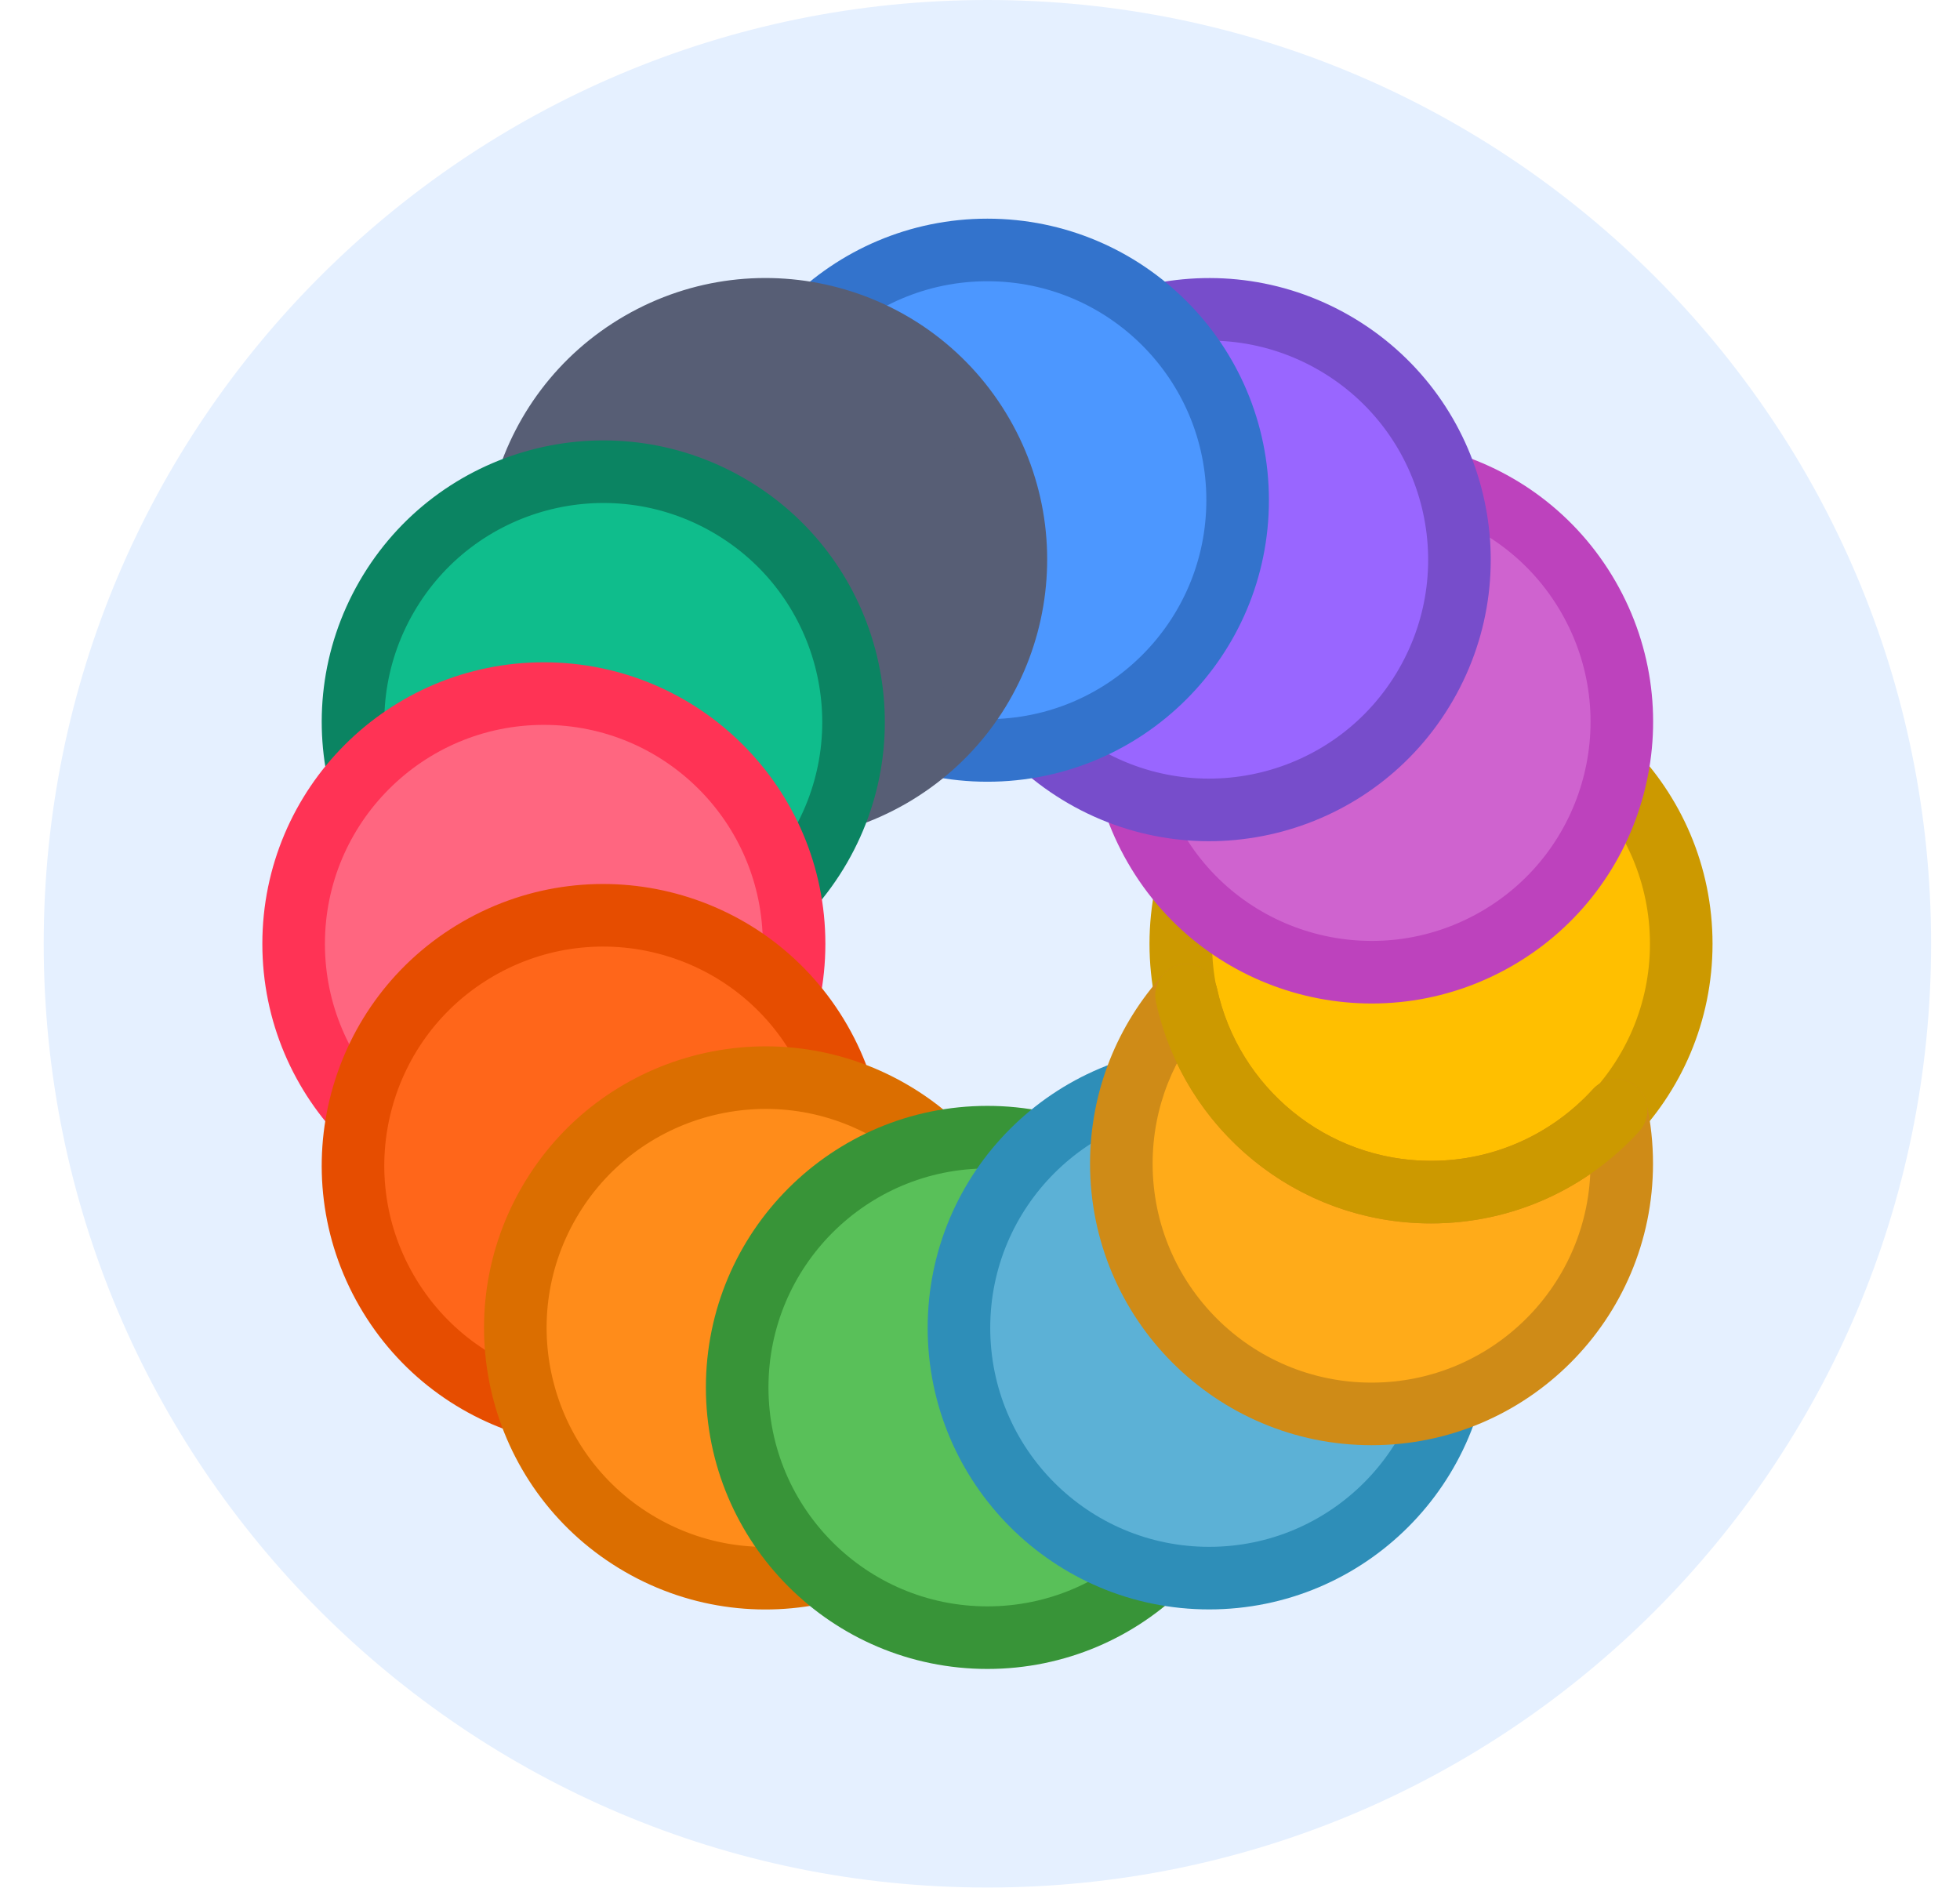
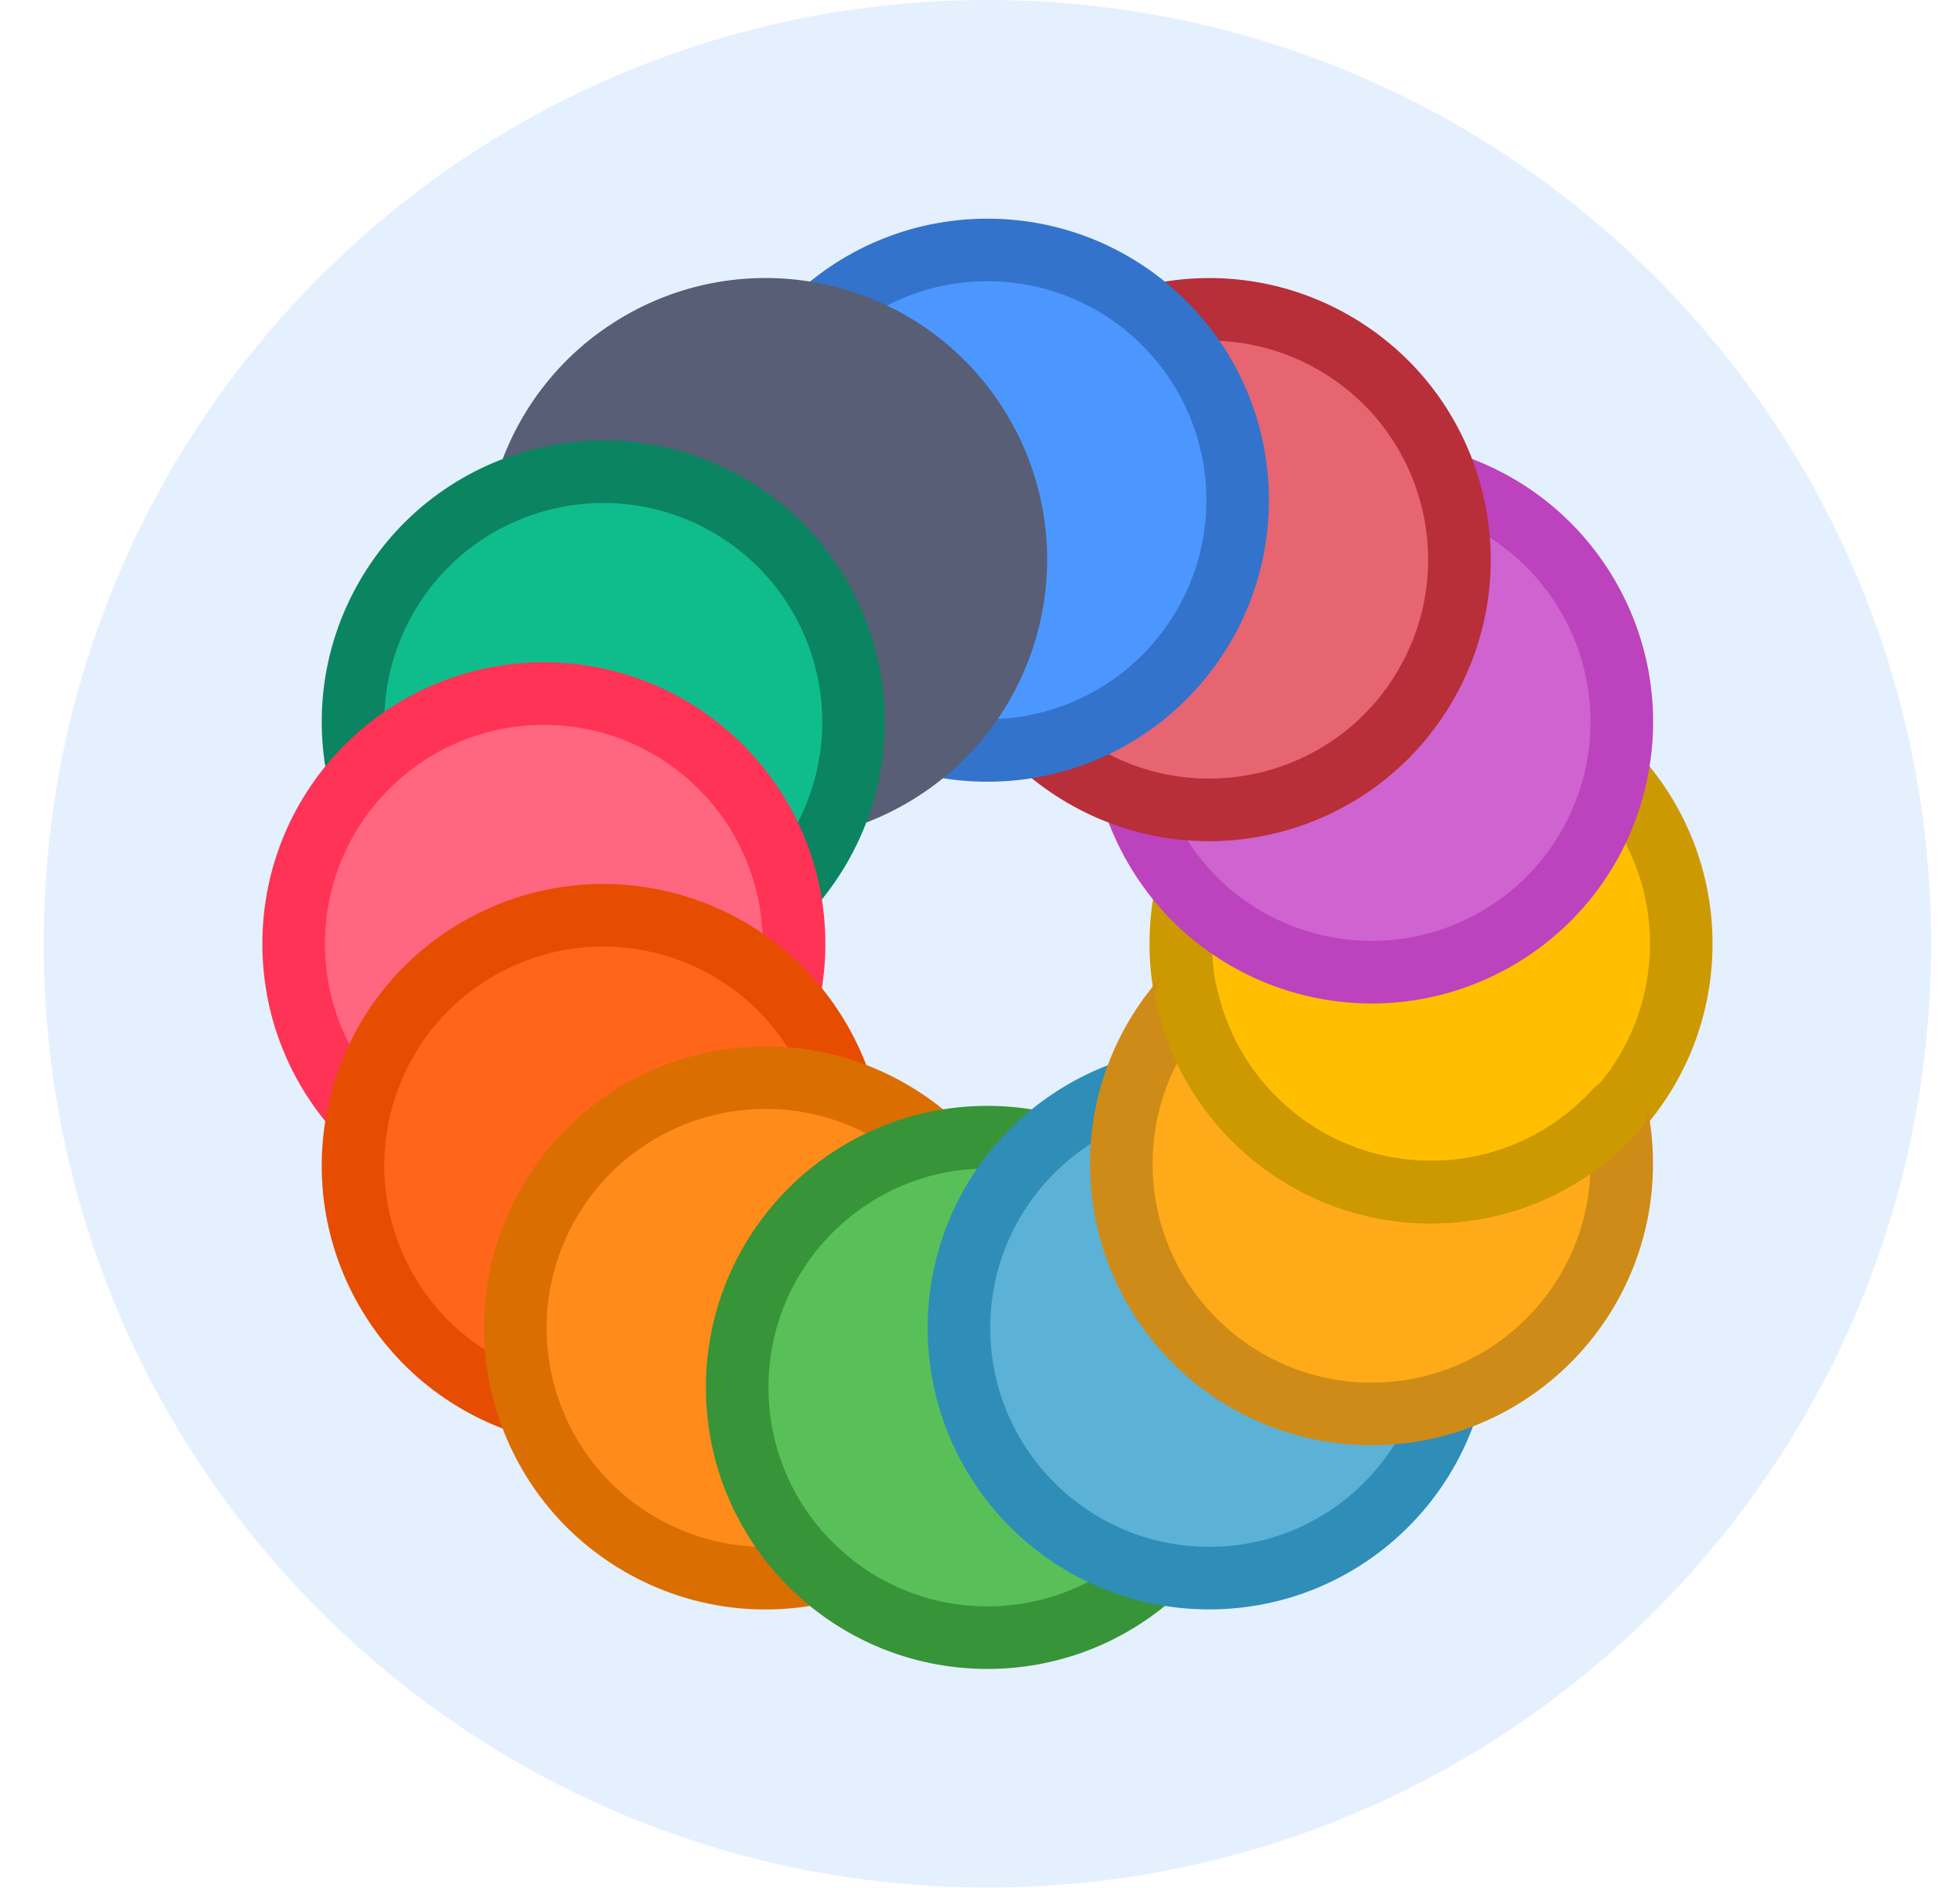
<svg xmlns="http://www.w3.org/2000/svg" width="27" height="26" viewBox="0 0 27 26" fill="none">
  <rect x="0.602" width="26" height="26" rx="13" fill="#E5F0FF" />
  <circle cx="19.713" cy="13" r="3.447" transform="rotate(90 19.7126 13.0004)" fill="#FFBF00" stroke="#CC9900" stroke-width="0.862" />
  <circle cx="18.894" cy="9.945" r="3.447" transform="rotate(-120 18.8939 9.94462)" fill="#CF63CF" stroke="#BD42BD" stroke-width="0.862" />
-   <circle cx="16.657" cy="7.708" r="3.447" transform="rotate(-150 16.6571 7.70829)" fill="#9966FF" stroke="#774DCB" stroke-width="0.862" />
+   <circle cx="16.657" cy="7.708" r="3.447" transform="rotate(-150 16.6571 7.70829)" fill="#E66570" stroke="#B82E39" stroke-width="0.862" />
  <circle cx="13.602" cy="6.89" r="3.447" fill="#4C97FF" stroke="#3373CC" stroke-width="0.862" />
  <circle cx="10.547" cy="7.708" r="3.447" transform="rotate(-30 10.547 7.70834)" fill="#575E75" stroke="#575E75" stroke-width="0.862" />
  <circle cx="8.31" cy="9.945" r="3.447" transform="rotate(120 8.31022 9.94516)" fill="#0FBD8C" stroke="#0B8462" stroke-width="0.862" />
  <circle cx="7.492" cy="13" r="3.447" transform="rotate(90 7.49152 13.0004)" fill="#FF6680" stroke="#FF3355" stroke-width="0.862" />
  <circle cx="8.31" cy="16.055" r="3.447" transform="rotate(-120 8.31021 16.055)" fill="#FF661A" stroke="#E64D00" stroke-width="0.862" />
  <circle cx="10.547" cy="18.292" r="3.447" transform="rotate(-150 10.5466 18.2918)" fill="#FF8C1A" stroke="#DB6E00" stroke-width="0.862" />
  <circle cx="13.602" cy="19.111" r="3.447" fill="#59C059" stroke="#389438" stroke-width="0.862" />
  <path d="M20.104 18.291C20.104 20.195 18.561 21.738 16.657 21.738C14.754 21.738 13.21 20.195 13.21 18.291C13.21 16.388 14.754 14.845 16.657 14.845L20.104 18.291Z" fill="#5CB1D6" stroke="#2E8EB8" stroke-width="0.862" />
  <path fill-rule="evenodd" clip-rule="evenodd" d="M16.345 13.71C16.681 15.26 18.061 16.421 19.713 16.421C20.723 16.421 21.631 15.986 22.262 15.294C22.313 15.531 22.341 15.777 22.341 16.029C22.341 17.933 20.797 19.476 18.894 19.476C16.99 19.476 15.447 17.933 15.447 16.029C15.447 15.136 15.787 14.322 16.345 13.71Z" fill="#FFAB19" />
  <path d="M16.345 13.71L16.765 13.618C16.731 13.46 16.612 13.335 16.456 13.293C16.3 13.252 16.134 13.3 16.026 13.419L16.345 13.71ZM22.262 15.294L22.683 15.202C22.649 15.044 22.529 14.919 22.374 14.877C22.218 14.836 22.052 14.884 21.943 15.004L22.262 15.294ZM19.713 15.99C18.268 15.99 17.06 14.974 16.765 13.618L15.924 13.801C16.303 15.545 17.855 16.852 19.713 16.852V15.99ZM21.943 15.004C21.391 15.61 20.596 15.99 19.713 15.99V16.852C20.849 16.852 21.872 16.362 22.581 15.584L21.943 15.004ZM21.841 15.385C21.886 15.592 21.91 15.808 21.91 16.029H22.771C22.771 15.746 22.741 15.469 22.683 15.202L21.841 15.385ZM21.91 16.029C21.91 17.695 20.559 19.045 18.894 19.045V19.907C21.035 19.907 22.771 18.171 22.771 16.029H21.91ZM18.894 19.045C17.228 19.045 15.878 17.695 15.878 16.029H15.016C15.016 18.171 16.752 19.907 18.894 19.907V19.045ZM15.878 16.029C15.878 15.247 16.175 14.536 16.663 13.999L16.026 13.419C15.399 14.108 15.016 15.024 15.016 16.029H15.878Z" fill="#CF8B17" />
  <path d="M16.345 13.71C16.681 15.26 18.061 16.421 19.713 16.421C20.723 16.421 21.631 15.986 22.262 15.294" stroke="#CC9900" stroke-width="0.862" stroke-linecap="round" stroke-linejoin="round" />
</svg>
